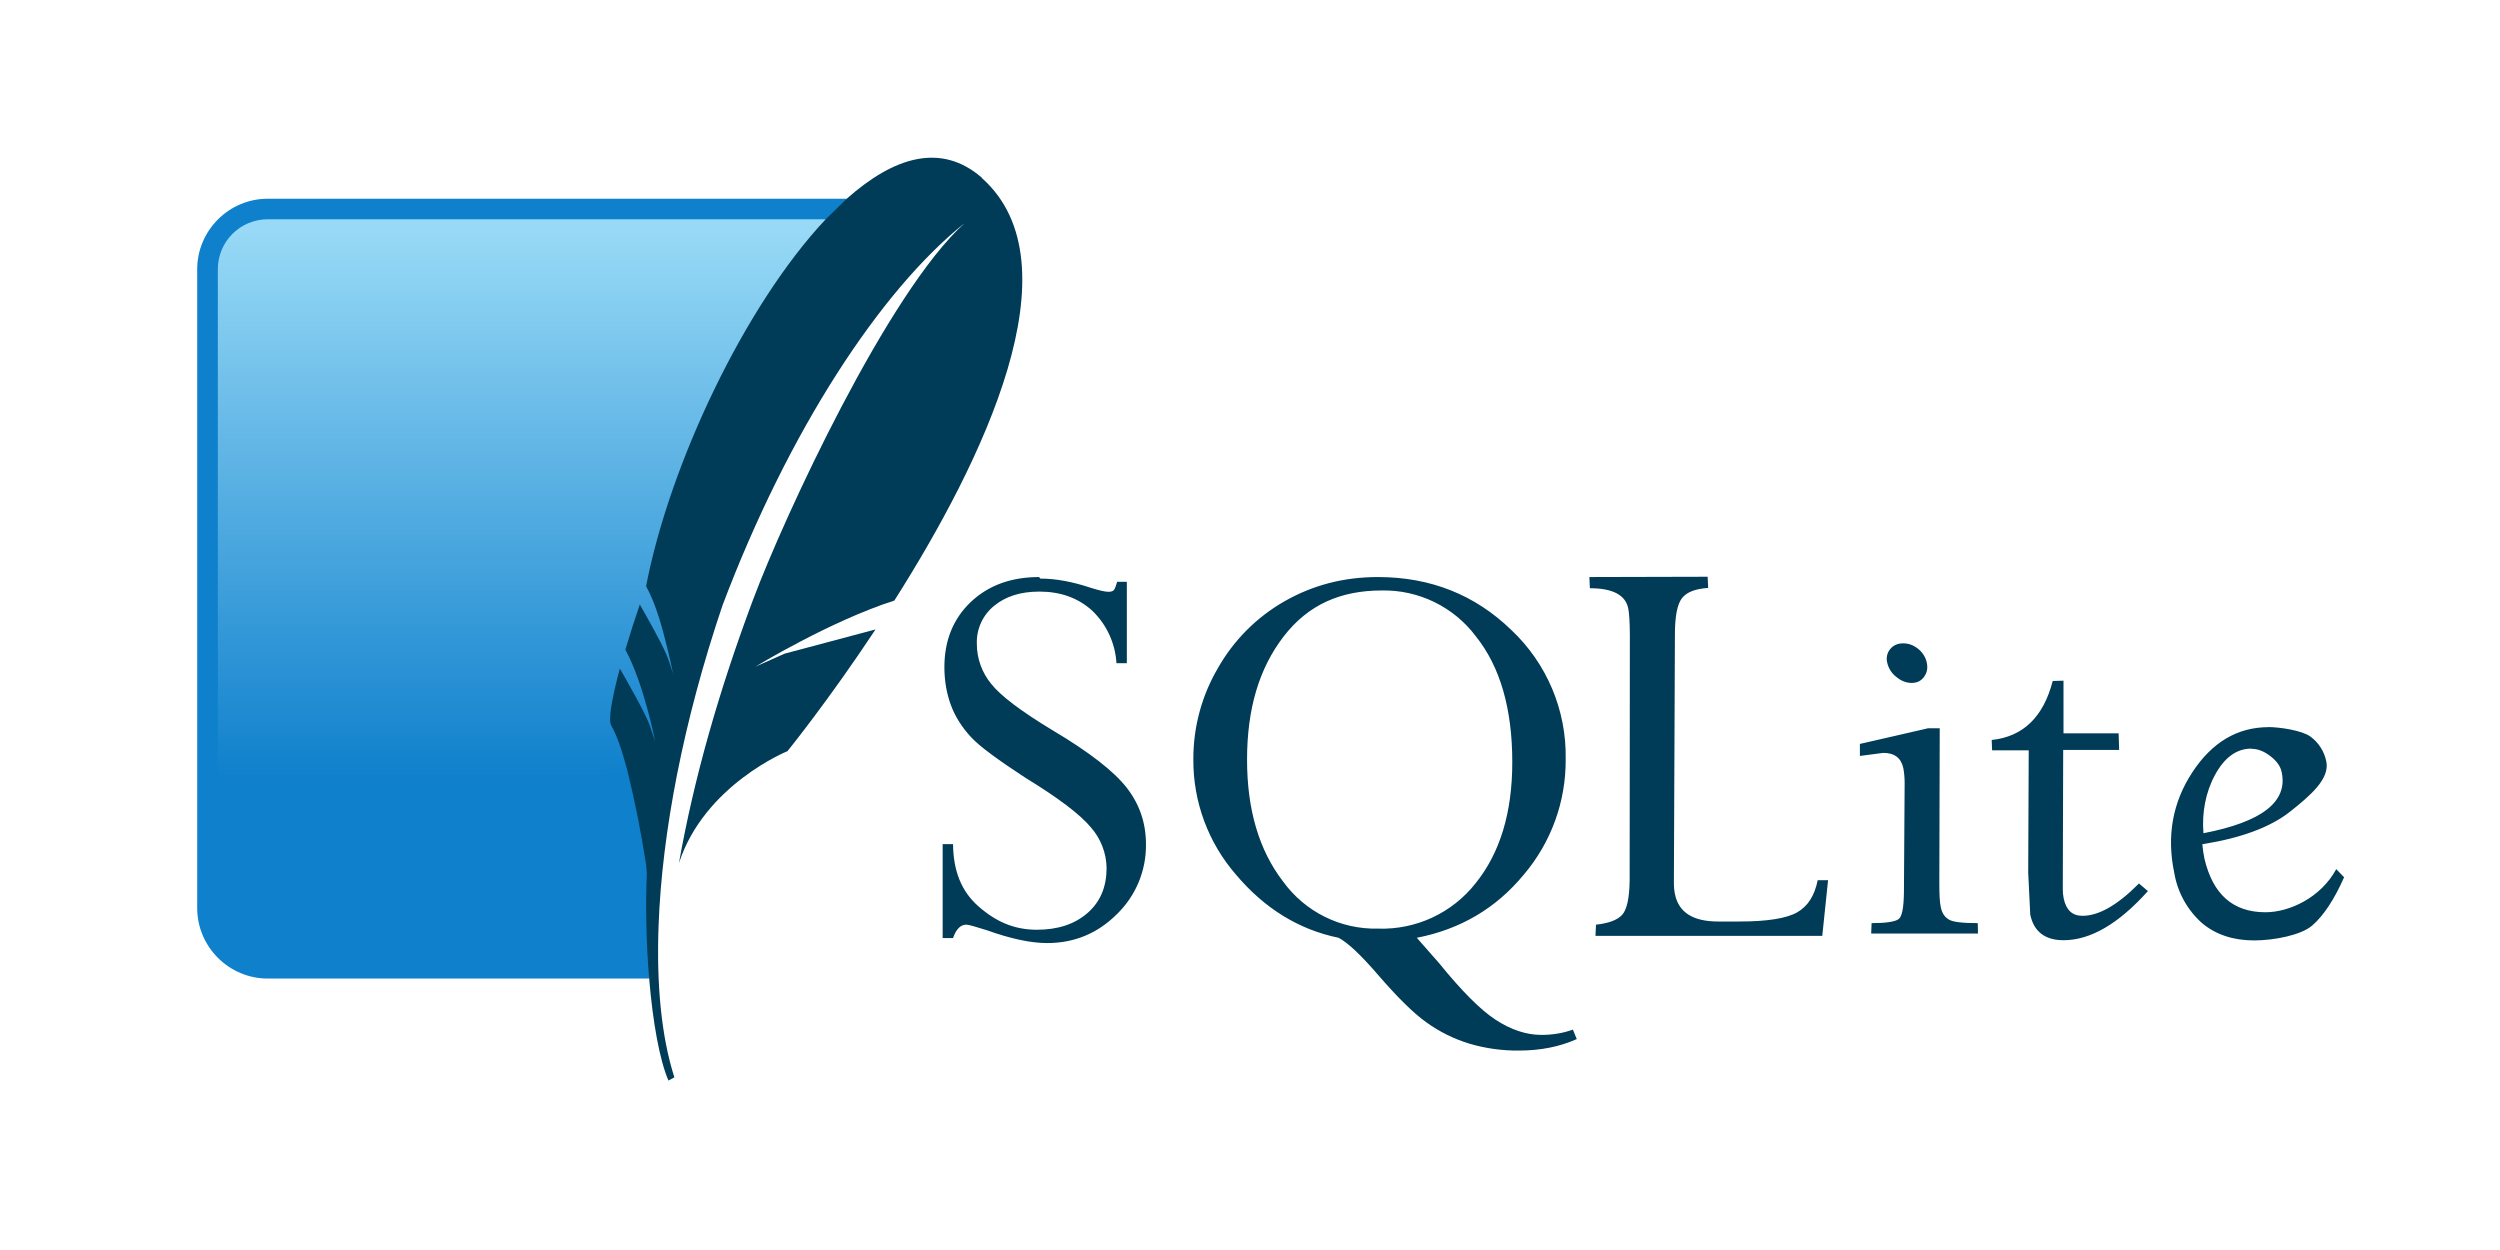
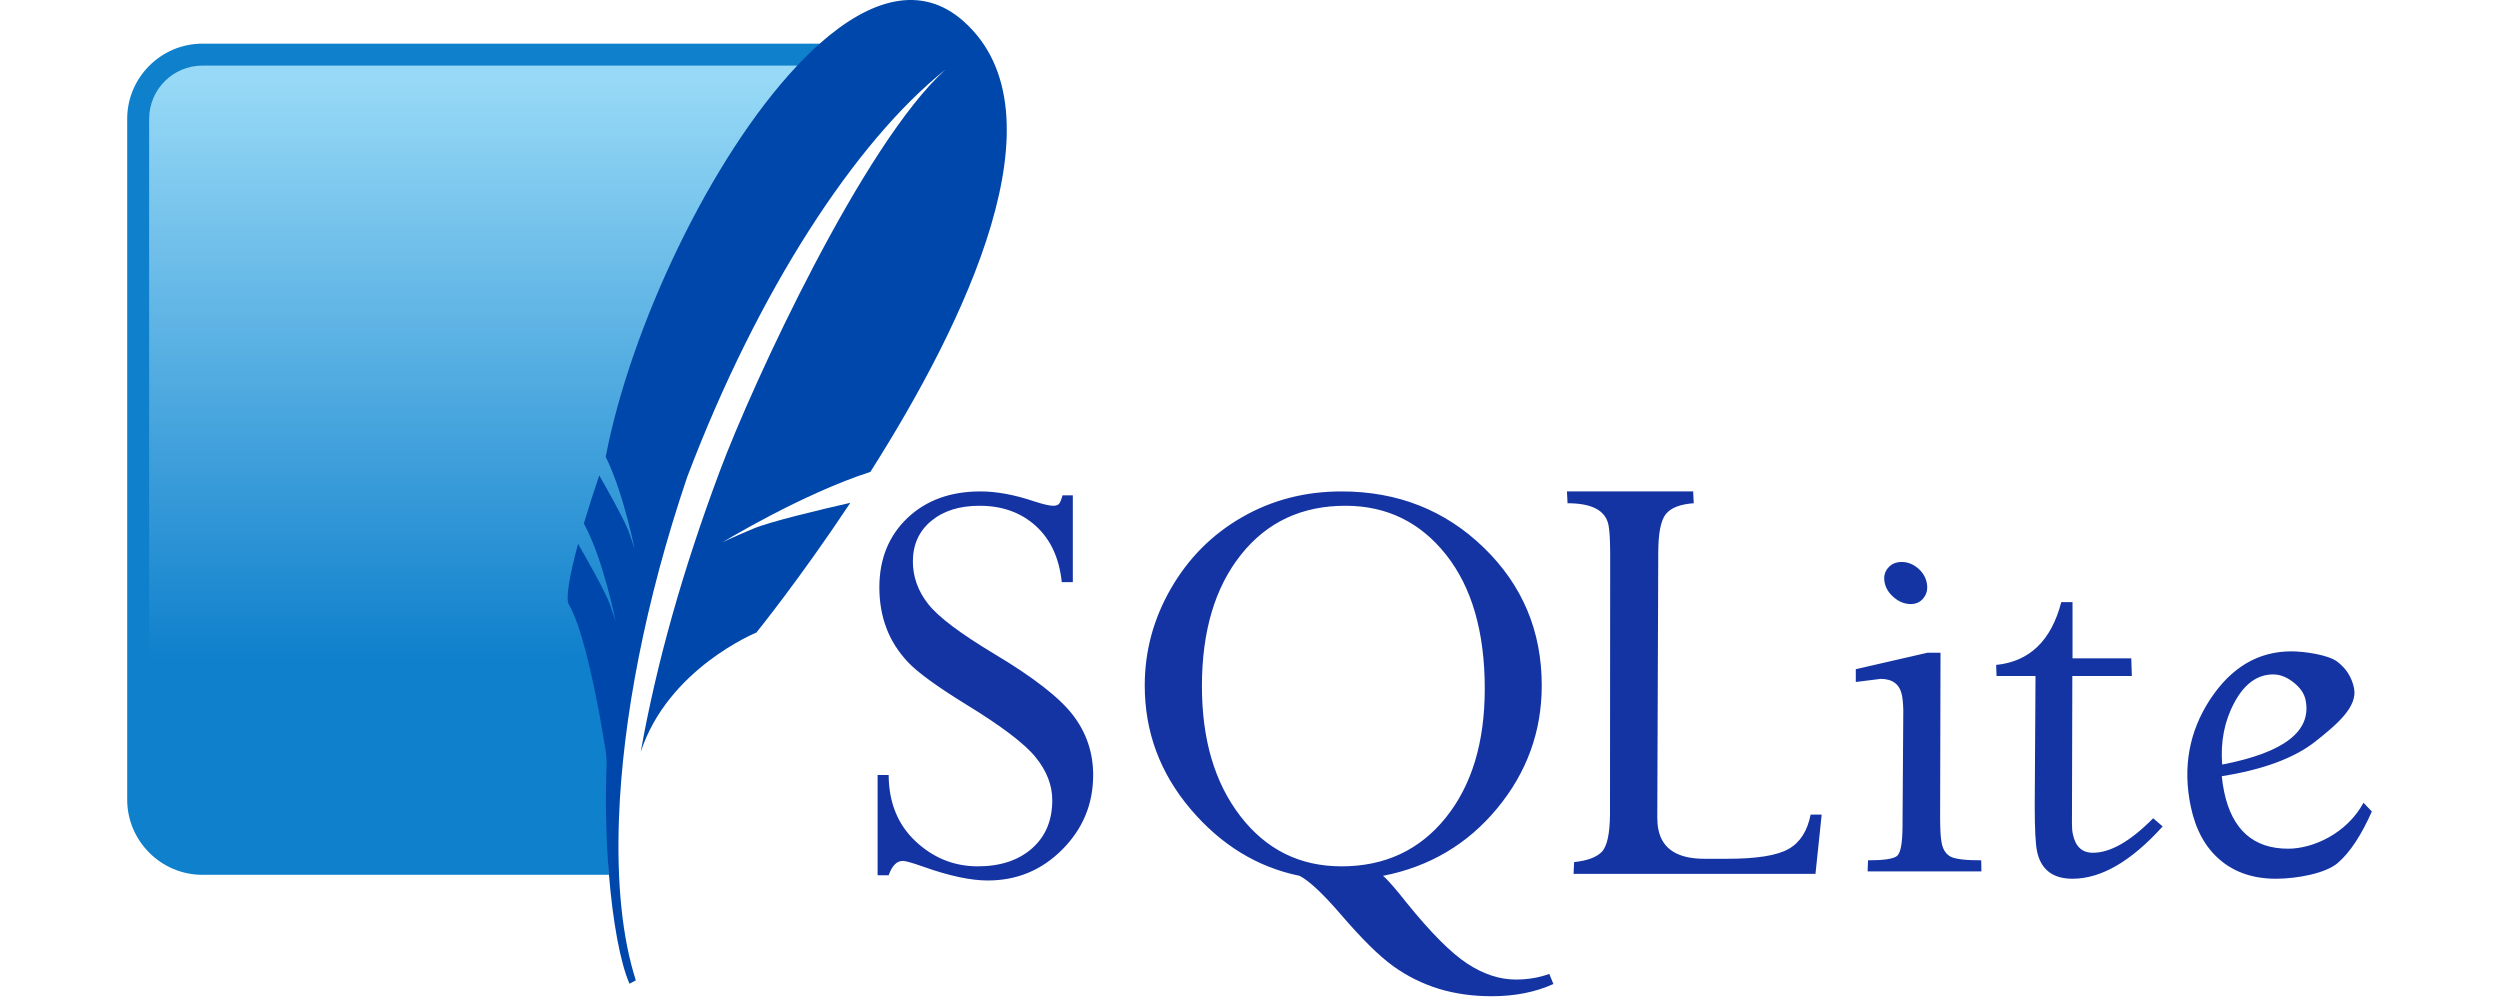
- <svg xmlns="http://www.w3.org/2000/svg" width="120" height="60" viewBox="0 0 24.576 12.291" preserveAspectRatio="xMidYMid">
+ <svg xmlns="http://www.w3.org/2000/svg" width="500" height="200" viewBox="0 0 512 228" preserveAspectRatio="xMidYMid">
  <defs>
-     <linearGradient x1="5.586" y1="2.286" x2="5.586" y2="8.117" id="A" gradientUnits="userSpaceOnUse">
-       <stop stop-color="#97d9f6" offset="0%" />
-       <stop stop-color="#0f80cc" offset="92.024%" />
-       <stop stop-color="#0f80cc" offset="100%" />
+     <linearGradient x1="57.662%" y1="2.046%" x2="57.662%" y2="94.439%" id="a">
+       <stop stop-color="#97D9F6" offset="0%" />
+       <stop stop-color="#0F80CC" offset="92.024%" />
+       <stop stop-color="#0F80CC" offset="100%" />
    </linearGradient>
  </defs>
-   <path d="M10.215 5.674c-.276 0-.5.082-.672.245s-.26.378-.26.64c0 .136.022.26.064.374s.11.22.198.315.268.225.535.4c.327.2.54.362.644.488a.62.62 0 0 1 .154.397c0 .185-.06.332-.186.443s-.293.166-.5.166c-.22 0-.4-.077-.574-.23s-.247-.357-.25-.612h-.102v.924h.102c.03-.088.074-.132.13-.132.027 0 .09.02.2.054.24.086.438.127.594.127.268 0 .496-.094.687-.284a.94.94 0 0 0 .286-.688c0-.208-.063-.393-.188-.554s-.366-.35-.728-.565c-.31-.187-.513-.34-.606-.458a.62.62 0 0 1-.141-.393.46.46 0 0 1 .17-.374c.113-.093.26-.14.445-.14.208 0 .38.062.518.186a.78.78 0 0 1 .24.518h.102v-.8h-.095c-.012.04-.022.067-.032.08s-.028.018-.055.018c-.033 0-.092-.014-.175-.04-.18-.06-.344-.09-.495-.09zm3.33 0c-.336 0-.64.08-.917.238a1.75 1.75 0 0 0-.656.658 1.76 1.76 0 0 0-.241.894 1.71 1.71 0 0 0 .42 1.137c.28.332.618.54 1.008.62.09.047.217.167.384.36.19.22.348.378.48.472a1.44 1.44 0 0 0 .422.209 1.66 1.66 0 0 0 .486.068c.212 0 .4-.037.57-.113l-.038-.093c-.097.035-.2.052-.31.052-.148 0-.297-.05-.447-.147s-.337-.285-.56-.56l-.218-.248c.428-.083.78-.29 1.053-.622a1.73 1.73 0 0 0 .411-1.134 1.7 1.7 0 0 0-.535-1.271c-.356-.345-.793-.52-1.312-.52zm2.08 0l.005.11c.224 0 .35.066.377.198.01.047.015.135.016.26l-.002 2.412c-.002.18-.028.295-.077.345s-.133.08-.254.093l-.005.11h2.23l.057-.547h-.102c-.03.15-.096.256-.202.316s-.295.09-.567.09h-.21c-.245 0-.386-.088-.424-.266a.56.56 0 0 1-.011-.114l.01-2.44c0-.18.023-.3.07-.36s.133-.092.257-.1l-.005-.11zm-2.044.132a1.13 1.13 0 0 1 .928.451c.24.3.358.714.358 1.237 0 .496-.12.892-.36 1.19a1.17 1.17 0 0 1-.96.447 1.12 1.12 0 0 1-.932-.461c-.238-.308-.356-.708-.356-1.2 0-.505.12-.9.36-1.212s.56-.452.964-.452zm5.13.52c-.054 0-.096.018-.127.055a.15.15 0 0 0-.03.136.24.24 0 0 0 .088.138c.047.04.098.06.152.06s.093-.02.122-.06.038-.085.027-.138-.04-.1-.084-.136-.094-.055-.147-.055zm1.47.37c-.092.356-.293.548-.6.58l.004.102h.36L19.94 8.58l.02.413c.035.167.145.252.327.252.264 0 .54-.16.83-.483l-.088-.075c-.21.212-.394.318-.556.318-.1 0-.16-.057-.184-.17a.43.43 0 0 1-.009-.097l.004-1.364h.55l-.005-.163h-.542v-.518zm2.122.454c-.307 0-.557.15-.75.445s-.253.625-.177.987a.85.85 0 0 0 .27.492c.136.116.31.173.515.173.192 0 .46-.05.572-.147s.217-.257.313-.474l-.077-.08c-.153.282-.462.424-.696.424-.32 0-.517-.176-.6-.526a1.279 1.279 0 0 1-.021-.143c.38-.06.67-.167.865-.322s.39-.32.354-.492a.4.4 0 0 0-.157-.245c-.083-.06-.3-.093-.42-.093zm-3.356.013l-.662.152v.118l.23-.03c.11 0 .176.05.197.15a.81.81 0 0 1 .013.139l-.007 1.082c-.002.15-.018.237-.052.263s-.123.04-.266.04l-.004.102h1.05l-.002-.102c-.146 0-.24-.01-.282-.034s-.07-.063-.082-.125c-.01-.045-.014-.122-.014-.23l.004-1.527h-.12zm3.188.2c.064 0 .126.025.188.073s.1.102.11.16c.06.288-.195.486-.77.597-.016-.2.02-.4.113-.572s.212-.26.358-.26z" fill="#003b57" />
-   <path d="M8.324 1.954H2.63c-.382 0-.694.312-.694.694v6.28c0 .382.312.694.694.694h3.75c-.043-1.866.595-5.487 1.944-7.666z" fill="#0f80cc" />
-   <path d="M8.117 2.156H2.63a.49.49 0 0 0-.491.491v5.82c1.243-.477 3.107-.888 4.397-.87.26-1.355 1.02-4 1.58-5.442z" fill="url(#A)" />
-   <path d="M9.652 1.748c-.4-.348-.862-.208-1.328.205l-.207.202C7.32 3.002 6.58 4.568 6.35 5.764c.1.182.16.413.206.6l.03.124.03.14s-.007-.027-.036-.112l-.02-.055a.638.638 0 0 0-.012-.03c-.052-.12-.196-.376-.26-.487a12.165 12.165 0 0 0-.142.444c.183.334.294.907.294.907s-.01-.037-.056-.167c-.04-.115-.244-.47-.292-.554-.082.304-.115.51-.085.56.057.097.112.264.16.448a10.41 10.41 0 0 1 .183.922l.007.085A8.46 8.46 0 0 0 6.38 9.62c.036.433.103.805.19 1.005l.058-.032c-.126-.392-.178-.907-.155-1.5.034-.907.243-2 .628-3.14.65-1.72 1.555-3.1 2.382-3.76-.754.68-1.774 2.884-2.08 3.7-.342.914-.584 1.77-.73 2.593.252-.77 1.067-1.1 1.067-1.1s.4-.493.866-1.197l-.893.238-.288.128s.735-.448 1.366-.65c.867-1.366 1.812-3.307.86-4.155" fill="#003b57" />
+   <path d="M194.52 112.044c-6.821 0-12.368 2.02-16.62 6.055-4.251 4.04-6.408 9.335-6.408 15.824 0 3.362.535 6.428 1.59 9.237 1.056 2.815 2.699 5.423 4.907 7.78 2.208 2.358 6.628 5.561 13.215 9.635 8.084 4.934 13.373 8.939 15.912 12.066 2.54 3.124 3.801 6.398 3.801 9.812 0 4.57-1.504 8.219-4.597 10.961-3.097 2.744-7.24 4.11-12.375 4.11-5.417 0-10.136-1.909-14.188-5.7-4.052-3.798-6.098-8.821-6.144-15.117h-2.52v22.851h2.52c.77-2.164 1.834-3.27 3.227-3.27.67 0 2.24.461 4.685 1.325 5.949 2.117 10.834 3.138 14.674 3.138 6.617 0 12.266-2.317 16.972-7.027 4.7-4.708 7.072-10.387 7.072-17.017 0-5.14-1.566-9.715-4.64-13.701-3.075-3.992-9.054-8.635-17.99-13.967-7.689-4.62-12.68-8.382-14.983-11.315-2.307-2.929-3.492-6.169-3.492-9.724 0-3.845 1.413-6.934 4.199-9.238 2.786-2.305 6.437-3.447 11.006-3.447 5.14 0 9.426 1.526 12.817 4.597 3.388 3.076 5.347 7.339 5.923 12.817h2.52v-19.8h-2.343c-.287 1.009-.552 1.654-.796 1.944-.237.288-.693.442-1.37.442-.815 0-2.268-.343-4.332-1.017-4.42-1.488-8.495-2.254-12.243-2.254zm82.342 0c-8.311 0-15.857 1.96-22.674 5.879-6.828 3.912-12.233 9.345-16.221 16.265-3.987 6.92-5.967 14.268-5.967 22.1 0 10.52 3.444 19.894 10.387 28.11 6.946 8.21 15.27 13.326 24.928 15.293 2.208 1.15 5.367 4.12 9.503 8.928 4.66 5.425 8.603 9.338 11.845 11.668a35.592 35.592 0 0 0 10.43 5.172c3.7 1.126 7.699 1.68 12.023 1.68 5.237 0 9.925-.911 14.055-2.785l-.928-2.299c-2.397.865-4.954 1.282-7.646 1.282-3.655 0-7.348-1.205-11.05-3.624-3.697-2.426-8.32-7.053-13.834-13.879-2.592-3.27-4.381-5.334-5.393-6.143 10.568-2.064 19.257-7.185 26.034-15.382 6.774-8.192 10.165-17.542 10.165-28.022 0-12.442-4.427-22.9-13.215-31.425-8.796-8.527-19.612-12.818-32.442-12.818zm51.403 0l.133 2.696c5.533 0 8.633 1.63 9.326 4.906.258 1.173.376 3.337.397 6.453l-.044 59.625c-.046 4.453-.68 7.296-1.9 8.53-1.222 1.225-3.287 1.993-6.276 2.298l-.133 2.697h55.16l1.415-13.525h-2.52c-.72 3.684-2.369 6.324-4.994 7.823-2.633 1.51-7.288 2.254-14.011 2.254h-5.216c-6.05 0-9.55-2.187-10.475-6.586-.19-.87-.256-1.803-.265-2.828l.22-60.288c0-4.446.561-7.425 1.725-8.884 1.175-1.453 3.295-2.266 6.364-2.475l-.132-2.696h-28.774zm-50.52 3.27c9.375 0 17.028 3.693 22.94 11.139 5.91 7.449 8.84 17.658 8.84 30.586 0 12.25-2.972 22.058-8.928 29.436-5.957 7.376-13.884 11.05-23.735 11.05-9.464 0-17.139-3.789-23.028-11.403-5.884-7.615-8.795-17.501-8.795-29.658 0-12.492 2.947-22.492 8.884-29.967 5.933-7.466 13.878-11.182 23.823-11.182zm126.852 12.819c-1.346 0-2.371.454-3.138 1.37-.785.912-1.026 2.017-.752 3.359.265 1.302 1 2.442 2.166 3.403 1.16.96 2.411 1.459 3.757 1.459 1.301 0 2.293-.499 3.005-1.459.713-.96.93-2.101.663-3.403-.274-1.342-.983-2.447-2.077-3.36-1.107-.915-2.323-1.37-3.624-1.37zm36.375 9.149c-2.286 8.794-7.241 13.553-14.85 14.32l.088 2.52h8.884l-.177 29.79c.014 5.093.17 8.484.53 10.21.876 4.131 3.574 6.232 8.089 6.232 6.533 0 13.385-3.98 20.552-11.934l-2.165-1.856c-5.175 5.238-9.75 7.867-13.746 7.867-2.456 0-3.978-1.412-4.553-4.199-.157-.677-.22-1.468-.22-2.387l.088-33.723h13.569l-.133-4.023h-13.392v-12.817h-2.564zm52.464 11.226c-7.59 0-13.763 3.685-18.563 11.006-4.775 7.333-6.253 15.458-4.376 24.398 1.105 5.236 3.306 9.294 6.674 12.154 3.363 2.86 7.629 4.288 12.73 4.288 4.748 0 11.36-1.203 14.143-3.625 2.79-2.42 5.36-6.342 7.735-11.712l-1.9-1.99c-3.788 6.968-11.43 10.476-17.194 10.476-7.924 0-12.777-4.348-14.586-12.995a31.614 31.614 0 0 1-.53-3.536c9.427-1.492 16.571-4.135 21.392-7.955 4.818-3.823 9.655-7.875 8.752-12.155-.538-2.544-1.858-4.544-3.89-6.055-2.058-1.511-7.4-2.299-10.387-2.299zm-82.96.31l-16.354 3.757v2.917l5.657-.707c2.74 0 4.353 1.24 4.862 3.712.171.827.28 1.99.31 3.448l-.178 26.74c-.045 3.7-.456 5.851-1.281 6.497-.833.647-3.029.973-6.586.973l-.088 2.519h25.944l-.044-2.52c-3.605 0-5.942-.284-6.983-.84-1.024-.55-1.73-1.555-2.033-3.093-.235-1.108-.338-3.018-.354-5.657l.089-37.746h-2.962zm78.806 4.95c1.579 0 3.104.61 4.64 1.812 1.516 1.198 2.439 2.53 2.741 3.978 1.48 7.11-4.823 12.024-19.006 14.762-.404-5.183.494-9.89 2.785-14.143 2.274-4.25 5.235-6.409 8.84-6.409z" fill="#1434A4" />
+   <path d="M157.888 9.952H17.15C7.717 9.952 0 17.67 0 27.102V182.31c0 9.432 7.717 17.15 17.15 17.15h92.693c-1.052-46.122 14.698-135.63 48.045-189.508z" fill="#0F80CC" />
+   <path d="M152.775 14.955H17.15c-6.698 0-12.148 5.449-12.148 12.148v143.883c30.716-11.788 76.817-21.96 108.693-21.498 6.406-33.494 25.232-99.134 39.08-134.533z" fill="url(#a)" />
+   <path d="M190.715 4.872c-9.639-8.595-21.31-5.143-32.827 5.08-1.71 1.518-3.416 3.203-5.113 5.003-19.704 20.903-37.994 59.62-43.676 89.19 2.214 4.489 3.943 10.217 5.081 14.593.292 1.122.555 2.176.766 3.072.5 2.122.769 3.497.769 3.497s-.177-.668-.902-2.77c-.138-.403-.292-.843-.474-1.361a15.78 15.78 0 0 0-.304-.752c-1.285-2.988-4.84-9.294-6.405-12.04a300.723 300.723 0 0 0-3.511 10.983c4.517 8.265 7.27 22.429 7.27 22.429s-.239-.918-1.374-4.122c-1.008-2.833-6.027-11.628-7.216-13.684-2.034 7.509-2.842 12.578-2.113 13.812 1.415 2.391 2.762 6.518 3.946 11.081 2.673 10.28 4.53 22.796 4.53 22.796s.06.83.162 2.106c-.372 8.633-.149 17.584.52 25.674.885 10.71 2.552 19.91 4.677 24.834l1.443-.786c-3.12-9.701-4.388-22.414-3.833-37.076.84-22.41 5.997-49.437 15.526-77.606 16.1-42.523 38.436-76.641 58.879-92.935-18.633 16.828-43.851 71.297-51.4 91.467-8.453 22.588-14.443 43.784-18.053 64.092 6.229-19.039 26.368-27.222 26.368-27.222s9.877-12.182 21.42-29.586c-6.914 1.577-18.268 4.277-22.071 5.875-5.61 2.353-7.121 3.156-7.121 3.156s18.17-11.066 33.76-16.076c21.44-33.768 44.799-81.74 21.276-102.724" fill="#0047AB" />
</svg>
